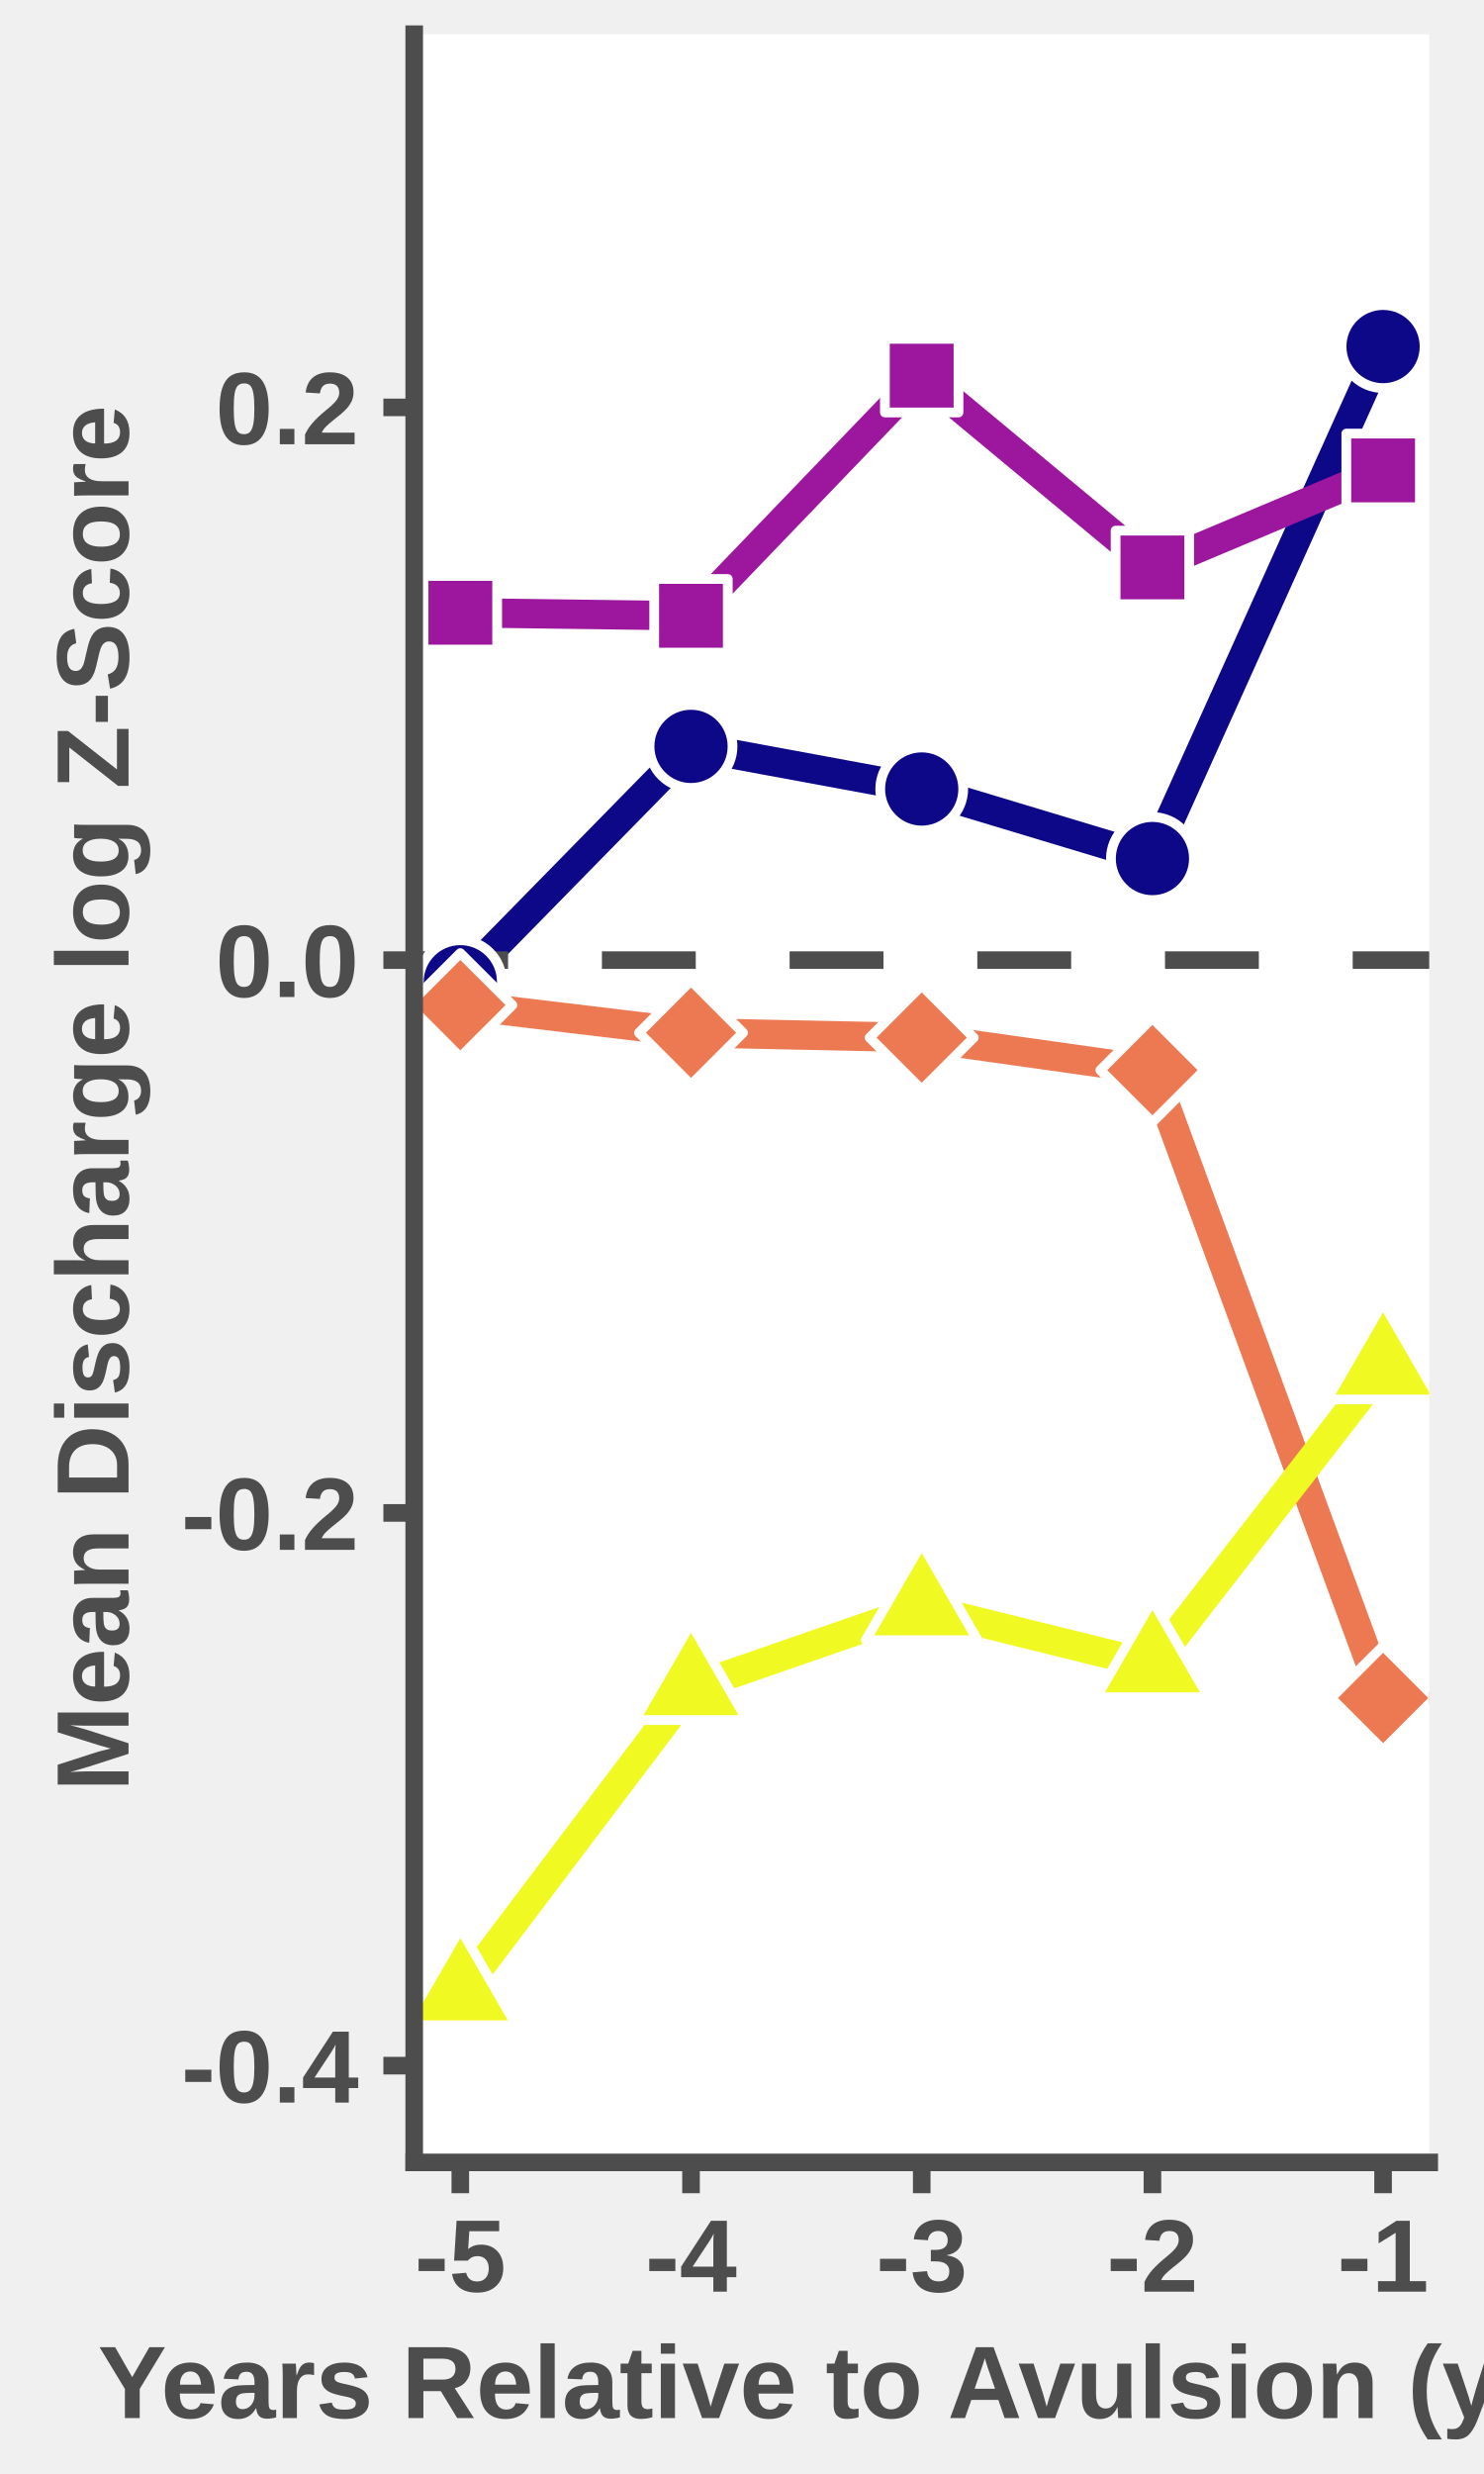
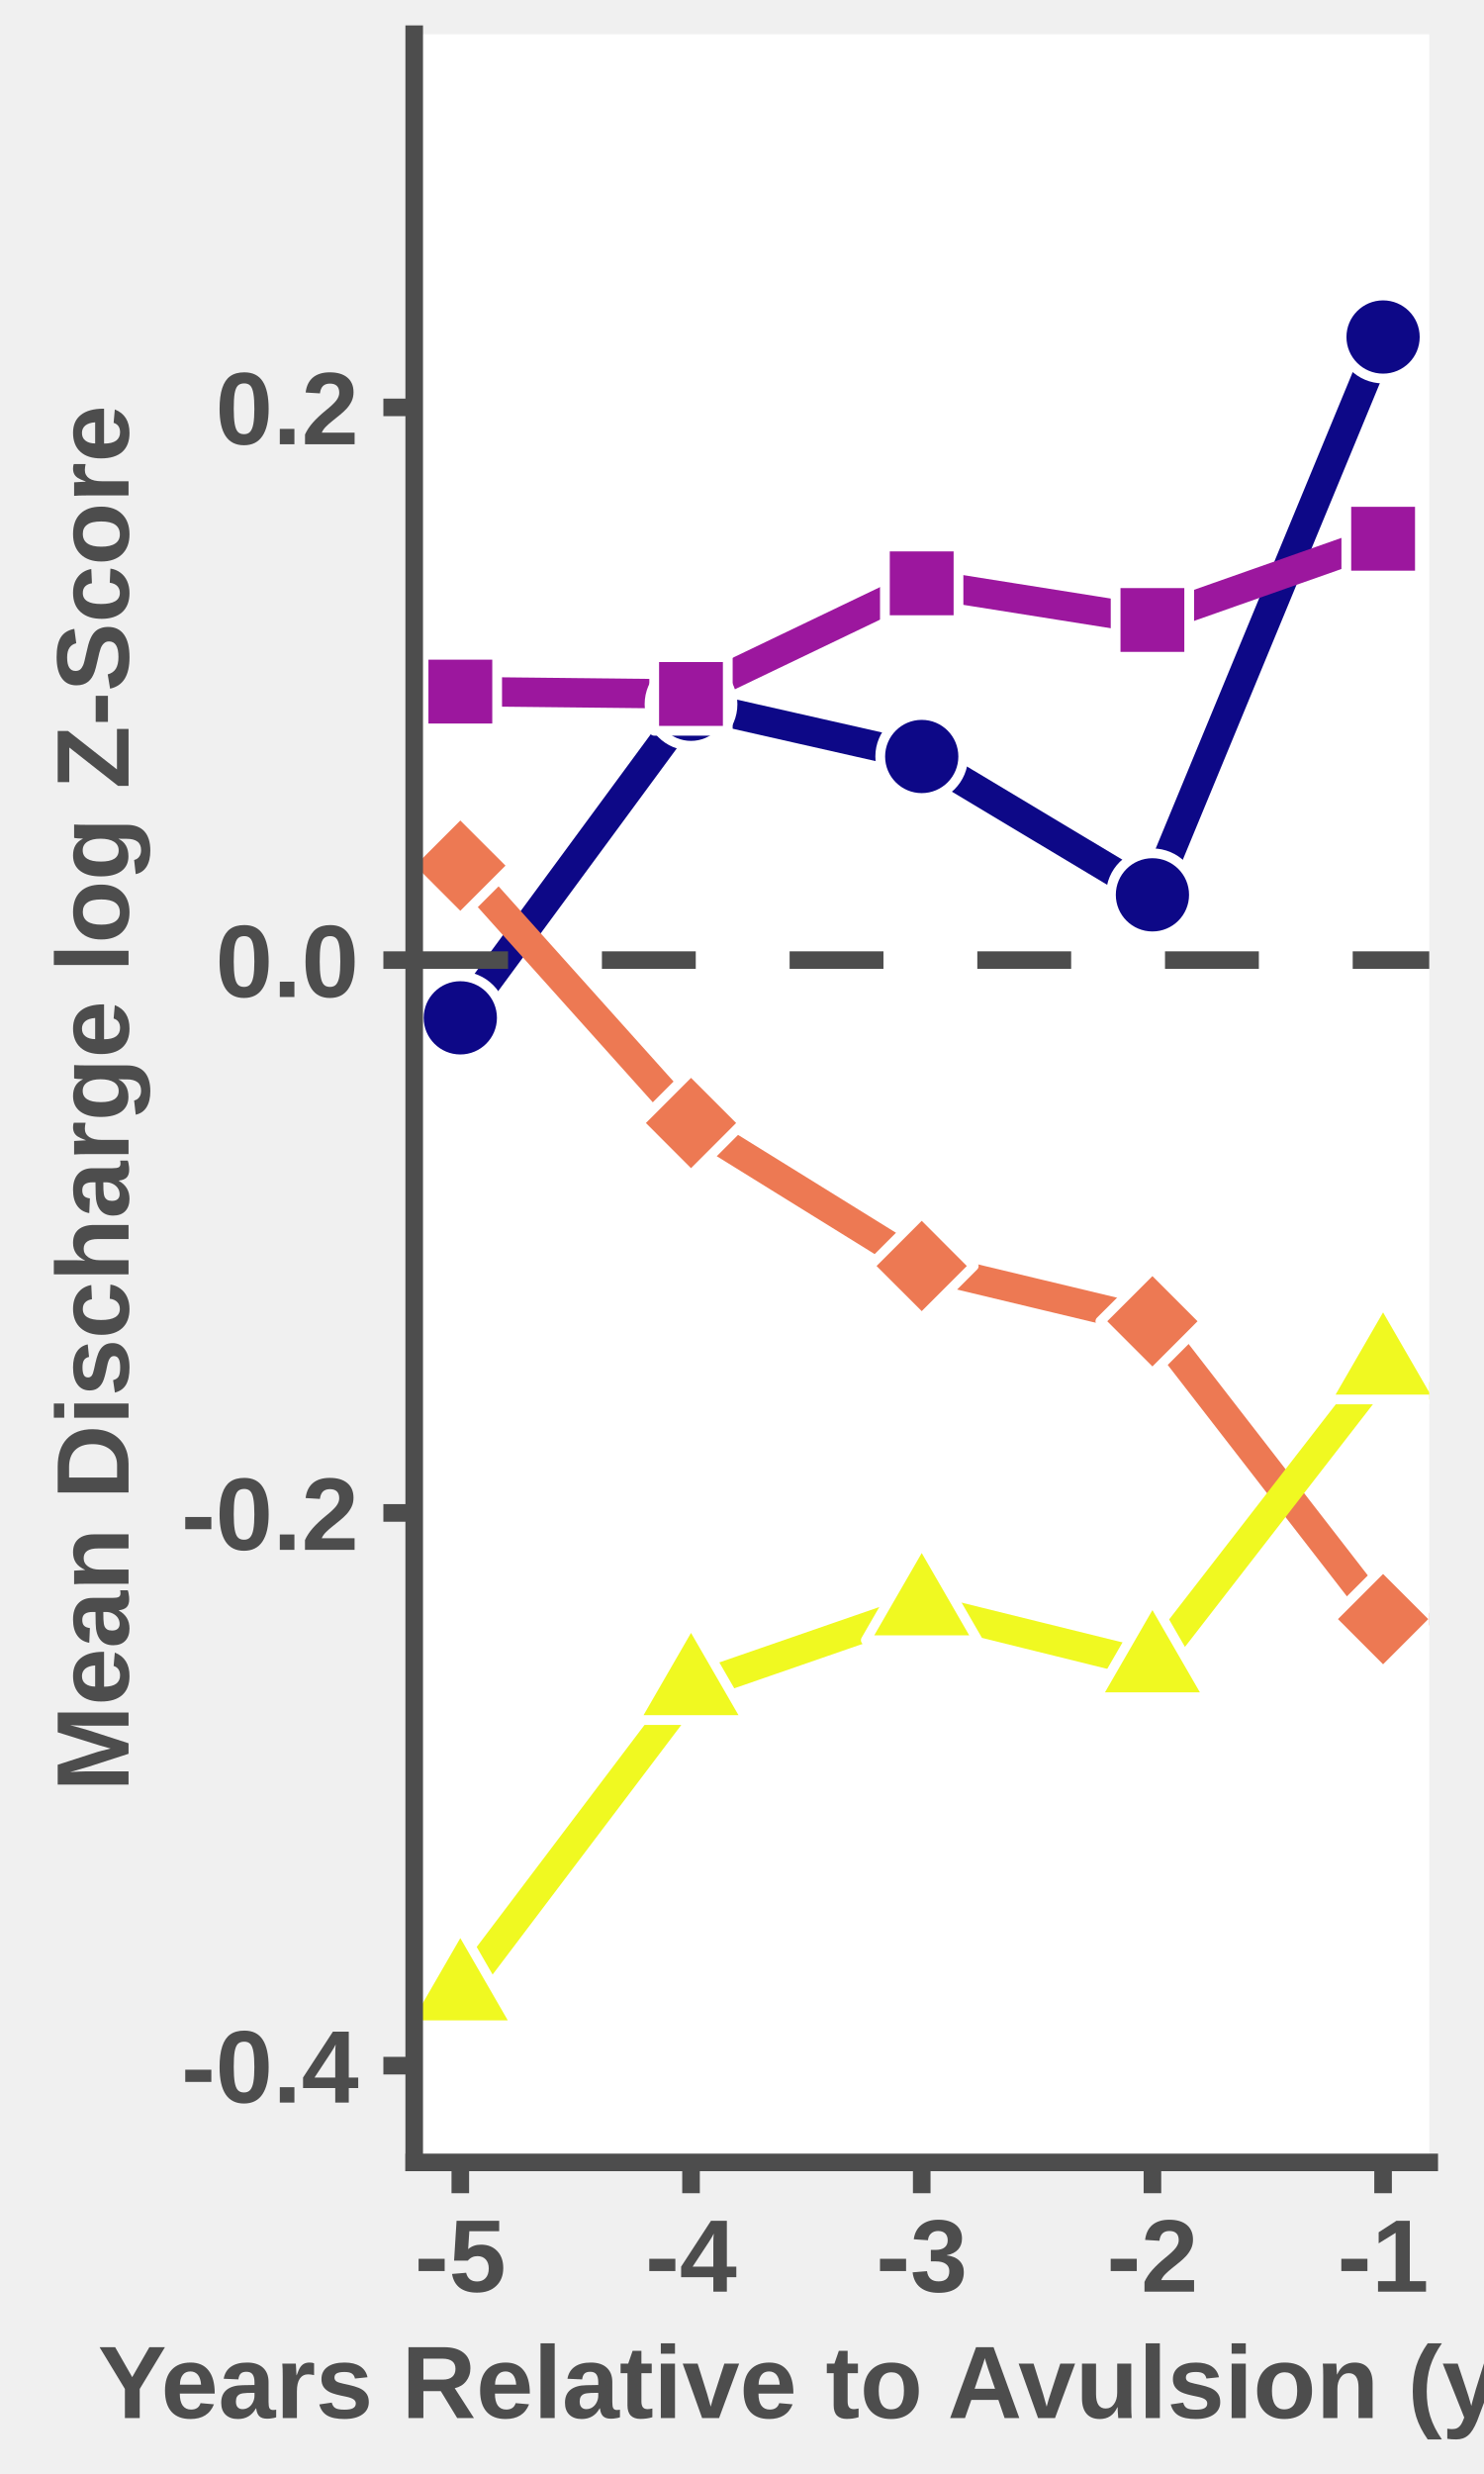
<svg xmlns="http://www.w3.org/2000/svg" width="216.00pt" height="360.00pt" viewBox="0 0 216.00 360.00">
  <g class="svglite">
    <defs>
      <style type="text/css">
    .svglite line, .svglite polyline, .svglite polygon, .svglite path, .svglite rect, .svglite circle {
      fill: none;
      stroke: #000000;
      stroke-linecap: round;
      stroke-linejoin: round;
      stroke-miterlimit: 10.00;
    }
    .svglite text {
      white-space: pre;
    }
    .svglite g.glyphgroup path {
      fill: inherit;
      stroke: none;
    }
  </style>
    </defs>
    <rect width="100%" height="100%" style="stroke: none; fill: none;" />
    <defs>
      <clipPath id="cpMC4wMHwyMTYuMDB8MC4wMHwzNjAuMDA=">
        <rect x="0.00" y="0.00" width="216.00" height="360.00" />
      </clipPath>
    </defs>
    <g clip-path="url(#cpMC4wMHwyMTYuMDB8MC4wMHwzNjAuMDA=)">
      <rect x="-0" y="0.00" width="216.00" height="360.00" style="stroke-width: 1.75; stroke: none;" />
    </g>
    <defs>
      <clipPath id="cpNjAuMjl8MjA4LjAzfDQuOTh8MzE0LjY2">
        <rect x="60.29" y="4.98" width="147.74" height="309.68" />
      </clipPath>
    </defs>
    <g clip-path="url(#cpNjAuMjl8MjA4LjAzfDQuOTh8MzE0LjY2)">
      <rect x="60.29" y="4.98" width="147.74" height="309.68" style="stroke-width: 1.75; stroke: none; fill: #FFFFFF;" />
-       <polyline points="67.00,142.86 100.58,108.61 134.16,114.81 167.74,124.93 201.31,50.43 " style="stroke-width: 4.27; stroke: #0D0887; stroke-linecap: butt;" />
-       <polyline points="67.00,89.16 100.58,89.61 134.16,54.67 167.74,82.56 201.31,68.44 " style="stroke-width: 4.27; stroke: #9C179E; stroke-linecap: butt;" />
-       <polyline points="67.00,146.26 100.58,150.28 134.16,150.99 167.74,155.72 201.31,247.08 " style="stroke-width: 4.27; stroke: #ED7953; stroke-linecap: butt;" />
+       <polyline points="67.00,148.11 100.58,102.48 134.16,110.08 167.74,130.21 201.31,49.04 " style="stroke-width: 4.27; stroke: #0D0887; stroke-linecap: butt;" />
+       <polyline points="67.00,100.63 100.58,100.99 134.16,84.89 167.74,90.22 201.31,78.40 " style="stroke-width: 4.27; stroke: #9C179E; stroke-linecap: butt;" />
+       <polyline points="67.00,125.96 100.58,163.41 134.16,184.22 167.74,192.26 201.31,235.60 " style="stroke-width: 4.27; stroke: #ED7953; stroke-linecap: butt;" />
      <polyline points="67.00,290.00 100.58,245.59 134.16,233.97 167.74,242.27 201.31,198.95 " style="stroke-width: 4.27; stroke: #F0F921; stroke-linecap: butt;" />
      <line x1="60.29" y1="139.71" x2="208.03" y2="139.71" style="stroke-width: 2.56; stroke: #4D4D4D; stroke-dasharray: 13.66,13.66; stroke-linecap: butt;" />
-       <circle cx="201.31" cy="50.43" r="6.04" style="stroke-width: 1.42; stroke: #FFFFFF; fill: #0D0887;" />
-       <circle cx="167.74" cy="124.93" r="6.04" style="stroke-width: 1.42; stroke: #FFFFFF; fill: #0D0887;" />
-       <circle cx="134.16" cy="114.81" r="6.04" style="stroke-width: 1.42; stroke: #FFFFFF; fill: #0D0887;" />
-       <circle cx="100.58" cy="108.61" r="6.04" style="stroke-width: 1.42; stroke: #FFFFFF; fill: #0D0887;" />
-       <circle cx="67.00" cy="142.86" r="6.04" style="stroke-width: 1.42; stroke: #FFFFFF; fill: #0D0887;" />
-       <rect x="195.96" y="63.09" width="10.71" height="10.71" style="stroke-width: 1.42; stroke: #FFFFFF; fill: #9C179E;" />
-       <rect x="162.38" y="77.21" width="10.71" height="10.71" style="stroke-width: 1.42; stroke: #FFFFFF; fill: #9C179E;" />
-       <rect x="128.80" y="49.31" width="10.71" height="10.71" style="stroke-width: 1.42; stroke: #FFFFFF; fill: #9C179E;" />
-       <rect x="95.22" y="84.25" width="10.71" height="10.71" style="stroke-width: 1.42; stroke: #FFFFFF; fill: #9C179E;" />
-       <rect x="61.65" y="83.81" width="10.71" height="10.71" style="stroke-width: 1.42; stroke: #FFFFFF; fill: #9C179E;" />
-       <polygon points="201.31,254.65 208.89,247.08 201.31,239.50 193.74,247.08 " style="stroke-width: 1.42; stroke: #FFFFFF; fill: #ED7953;" />
-       <polygon points="167.74,163.29 175.31,155.72 167.74,148.14 160.16,155.72 " style="stroke-width: 1.42; stroke: #FFFFFF; fill: #ED7953;" />
-       <polygon points="134.16,158.56 141.73,150.99 134.16,143.41 126.58,150.99 " style="stroke-width: 1.42; stroke: #FFFFFF; fill: #ED7953;" />
-       <polygon points="100.58,157.85 108.15,150.28 100.58,142.70 93.01,150.28 " style="stroke-width: 1.42; stroke: #FFFFFF; fill: #ED7953;" />
-       <polygon points="67.00,153.84 74.58,146.26 67.00,138.69 59.43,146.26 " style="stroke-width: 1.42; stroke: #FFFFFF; fill: #ED7953;" />
+       <circle cx="201.31" cy="49.04" r="6.04" style="stroke-width: 1.42; stroke: #FFFFFF; fill: #0D0887;" />
+       <circle cx="167.74" cy="130.21" r="6.04" style="stroke-width: 1.42; stroke: #FFFFFF; fill: #0D0887;" />
+       <circle cx="134.16" cy="110.08" r="6.04" style="stroke-width: 1.42; stroke: #FFFFFF; fill: #0D0887;" />
+       <circle cx="100.58" cy="102.48" r="6.04" style="stroke-width: 1.42; stroke: #FFFFFF; fill: #0D0887;" />
+       <circle cx="67.00" cy="148.11" r="6.04" style="stroke-width: 1.42; stroke: #FFFFFF; fill: #0D0887;" />
+       <rect x="195.96" y="73.04" width="10.71" height="10.71" style="stroke-width: 1.42; stroke: #FFFFFF; fill: #9C179E;" />
+       <rect x="162.38" y="84.86" width="10.71" height="10.71" style="stroke-width: 1.42; stroke: #FFFFFF; fill: #9C179E;" />
+       <rect x="128.80" y="79.53" width="10.71" height="10.71" style="stroke-width: 1.42; stroke: #FFFFFF; fill: #9C179E;" />
+       <rect x="95.22" y="95.63" width="10.71" height="10.71" style="stroke-width: 1.42; stroke: #FFFFFF; fill: #9C179E;" />
+       <rect x="61.65" y="95.28" width="10.71" height="10.71" style="stroke-width: 1.42; stroke: #FFFFFF; fill: #9C179E;" />
+       <polygon points="201.31,243.18 208.89,235.60 201.31,228.03 193.74,235.60 " style="stroke-width: 1.42; stroke: #FFFFFF; fill: #ED7953;" />
+       <polygon points="167.74,199.84 175.31,192.26 167.74,184.69 160.16,192.26 " style="stroke-width: 1.42; stroke: #FFFFFF; fill: #ED7953;" />
+       <polygon points="134.16,191.79 141.73,184.22 134.16,176.64 126.58,184.22 " style="stroke-width: 1.42; stroke: #FFFFFF; fill: #ED7953;" />
+       <polygon points="100.58,170.99 108.15,163.41 100.58,155.84 93.01,163.41 " style="stroke-width: 1.42; stroke: #FFFFFF; fill: #ED7953;" />
+       <polygon points="67.00,133.54 74.58,125.96 67.00,118.39 59.43,125.96 " style="stroke-width: 1.42; stroke: #FFFFFF; fill: #ED7953;" />
      <polygon points="201.31,189.55 209.45,203.64 193.17,203.64 " style="stroke-width: 1.42; stroke: #FFFFFF; fill: #F0F921;" />
      <polygon points="167.74,232.87 175.88,246.97 159.60,246.97 " style="stroke-width: 1.42; stroke: #FFFFFF; fill: #F0F921;" />
      <polygon points="134.16,224.57 142.30,238.67 126.02,238.67 " style="stroke-width: 1.42; stroke: #FFFFFF; fill: #F0F921;" />
      <polygon points="100.58,236.19 108.72,250.29 92.44,250.29 " style="stroke-width: 1.42; stroke: #FFFFFF; fill: #F0F921;" />
      <polygon points="67.00,280.60 75.14,294.70 58.86,294.70 " style="stroke-width: 1.42; stroke: #FFFFFF; fill: #F0F921;" />
    </g>
    <g clip-path="url(#cpMC4wMHwyMTYuMDB8MC4wMHwzNjAuMDA=)">
      <polyline points="60.29,314.66 60.29,4.98 " style="stroke-width: 2.56; stroke: #4D4D4D; stroke-linecap: square;" />
      <text x="52.22" y="305.95" text-anchor="end" style="font-size: 15.00px; font-weight: bold;fill: #4D4D4D; font-family: &quot;Arial&quot;;" textLength="25.86px" lengthAdjust="spacingAndGlyphs">-0.4</text>
      <text x="52.22" y="225.52" text-anchor="end" style="font-size: 15.00px; font-weight: bold;fill: #4D4D4D; font-family: &quot;Arial&quot;;" textLength="25.86px" lengthAdjust="spacingAndGlyphs">-0.2</text>
      <text x="52.22" y="145.08" text-anchor="end" style="font-size: 15.00px; font-weight: bold;fill: #4D4D4D; font-family: &quot;Arial&quot;;" textLength="20.86px" lengthAdjust="spacingAndGlyphs">0.0</text>
      <text x="52.22" y="64.65" text-anchor="end" style="font-size: 15.00px; font-weight: bold;fill: #4D4D4D; font-family: &quot;Arial&quot;;" textLength="20.86px" lengthAdjust="spacingAndGlyphs">0.2</text>
      <polyline points="55.80,300.58 60.29,300.58 " style="stroke-width: 2.56; stroke: #4D4D4D; stroke-linecap: butt;" />
      <polyline points="55.80,220.15 60.29,220.15 " style="stroke-width: 2.56; stroke: #4D4D4D; stroke-linecap: butt;" />
      <polyline points="55.80,139.71 60.29,139.71 " style="stroke-width: 2.56; stroke: #4D4D4D; stroke-linecap: butt;" />
      <polyline points="55.80,59.28 60.29,59.28 " style="stroke-width: 2.56; stroke: #4D4D4D; stroke-linecap: butt;" />
      <polyline points="60.29,314.66 208.03,314.66 " style="stroke-width: 2.56; stroke: #4D4D4D; stroke-linecap: square;" />
      <polyline points="201.31,319.14 201.31,314.66 " style="stroke-width: 2.56; stroke: #4D4D4D; stroke-linecap: butt;" />
      <polyline points="167.74,319.14 167.74,314.66 " style="stroke-width: 2.56; stroke: #4D4D4D; stroke-linecap: butt;" />
      <polyline points="134.16,319.14 134.16,314.66 " style="stroke-width: 2.56; stroke: #4D4D4D; stroke-linecap: butt;" />
      <polyline points="100.58,319.14 100.58,314.66 " style="stroke-width: 2.56; stroke: #4D4D4D; stroke-linecap: butt;" />
      <polyline points="67.00,319.14 67.00,314.66 " style="stroke-width: 2.56; stroke: #4D4D4D; stroke-linecap: butt;" />
      <text x="201.31" y="333.47" text-anchor="middle" style="font-size: 15.00px; font-weight: bold;fill: #4D4D4D; font-family: &quot;Arial&quot;;" textLength="13.34px" lengthAdjust="spacingAndGlyphs">-1</text>
      <text x="167.74" y="333.47" text-anchor="middle" style="font-size: 15.00px; font-weight: bold;fill: #4D4D4D; font-family: &quot;Arial&quot;;" textLength="13.34px" lengthAdjust="spacingAndGlyphs">-2</text>
      <text x="134.16" y="333.47" text-anchor="middle" style="font-size: 15.00px; font-weight: bold;fill: #4D4D4D; font-family: &quot;Arial&quot;;" textLength="13.34px" lengthAdjust="spacingAndGlyphs">-3</text>
      <text x="100.58" y="333.47" text-anchor="middle" style="font-size: 15.00px; font-weight: bold;fill: #4D4D4D; font-family: &quot;Arial&quot;;" textLength="13.34px" lengthAdjust="spacingAndGlyphs">-4</text>
      <text x="67.00" y="333.47" text-anchor="middle" style="font-size: 15.00px; font-weight: bold;fill: #4D4D4D; font-family: &quot;Arial&quot;;" textLength="13.34px" lengthAdjust="spacingAndGlyphs">-5</text>
      <text x="134.16" y="351.86" text-anchor="middle" style="font-size: 15.00px; font-weight: bold;fill: #4D4D4D; font-family: &quot;Arial&quot;;" textLength="239.86px" lengthAdjust="spacingAndGlyphs">Years Relative to Avulsion (years)</text>
      <text transform="translate(18.71,159.82) rotate(-90)" text-anchor="middle" style="font-size: 15.00px; font-weight: bold;fill: #4D4D4D; font-family: &quot;Arial&quot;;" textLength="201.72px" lengthAdjust="spacingAndGlyphs">Mean Discharge log Z-Score</text>
    </g>
  </g>
</svg>
